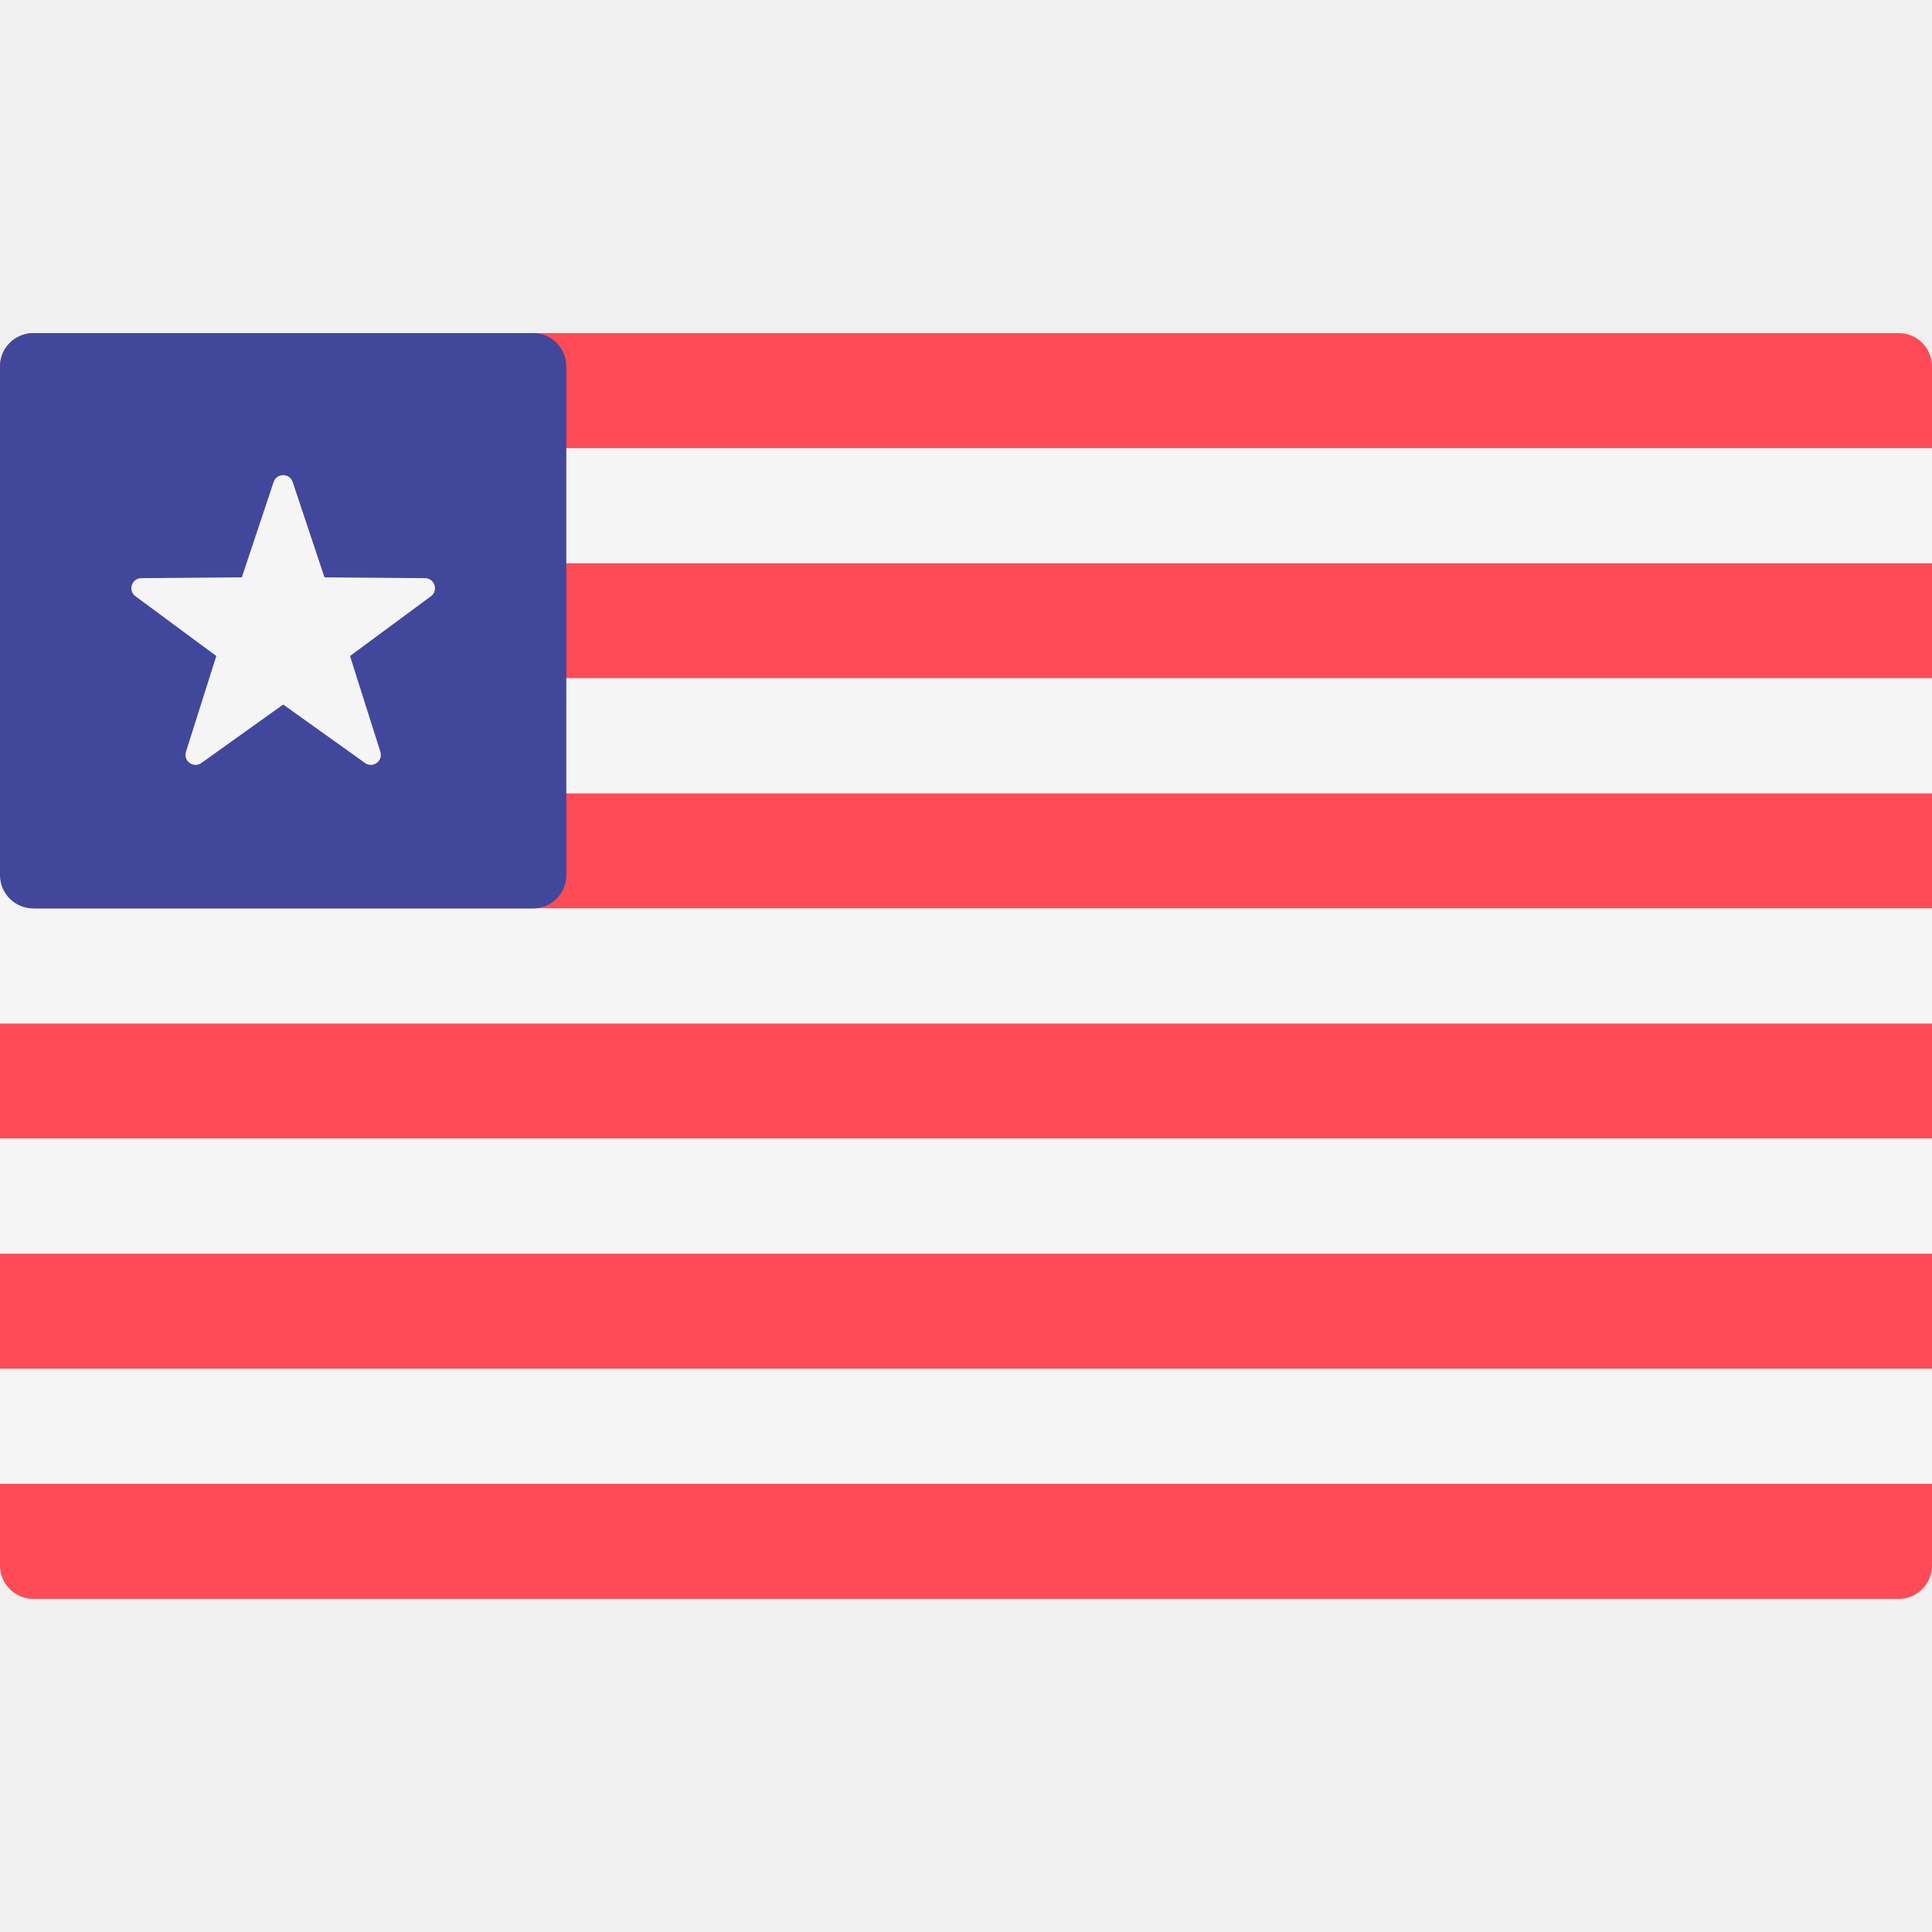
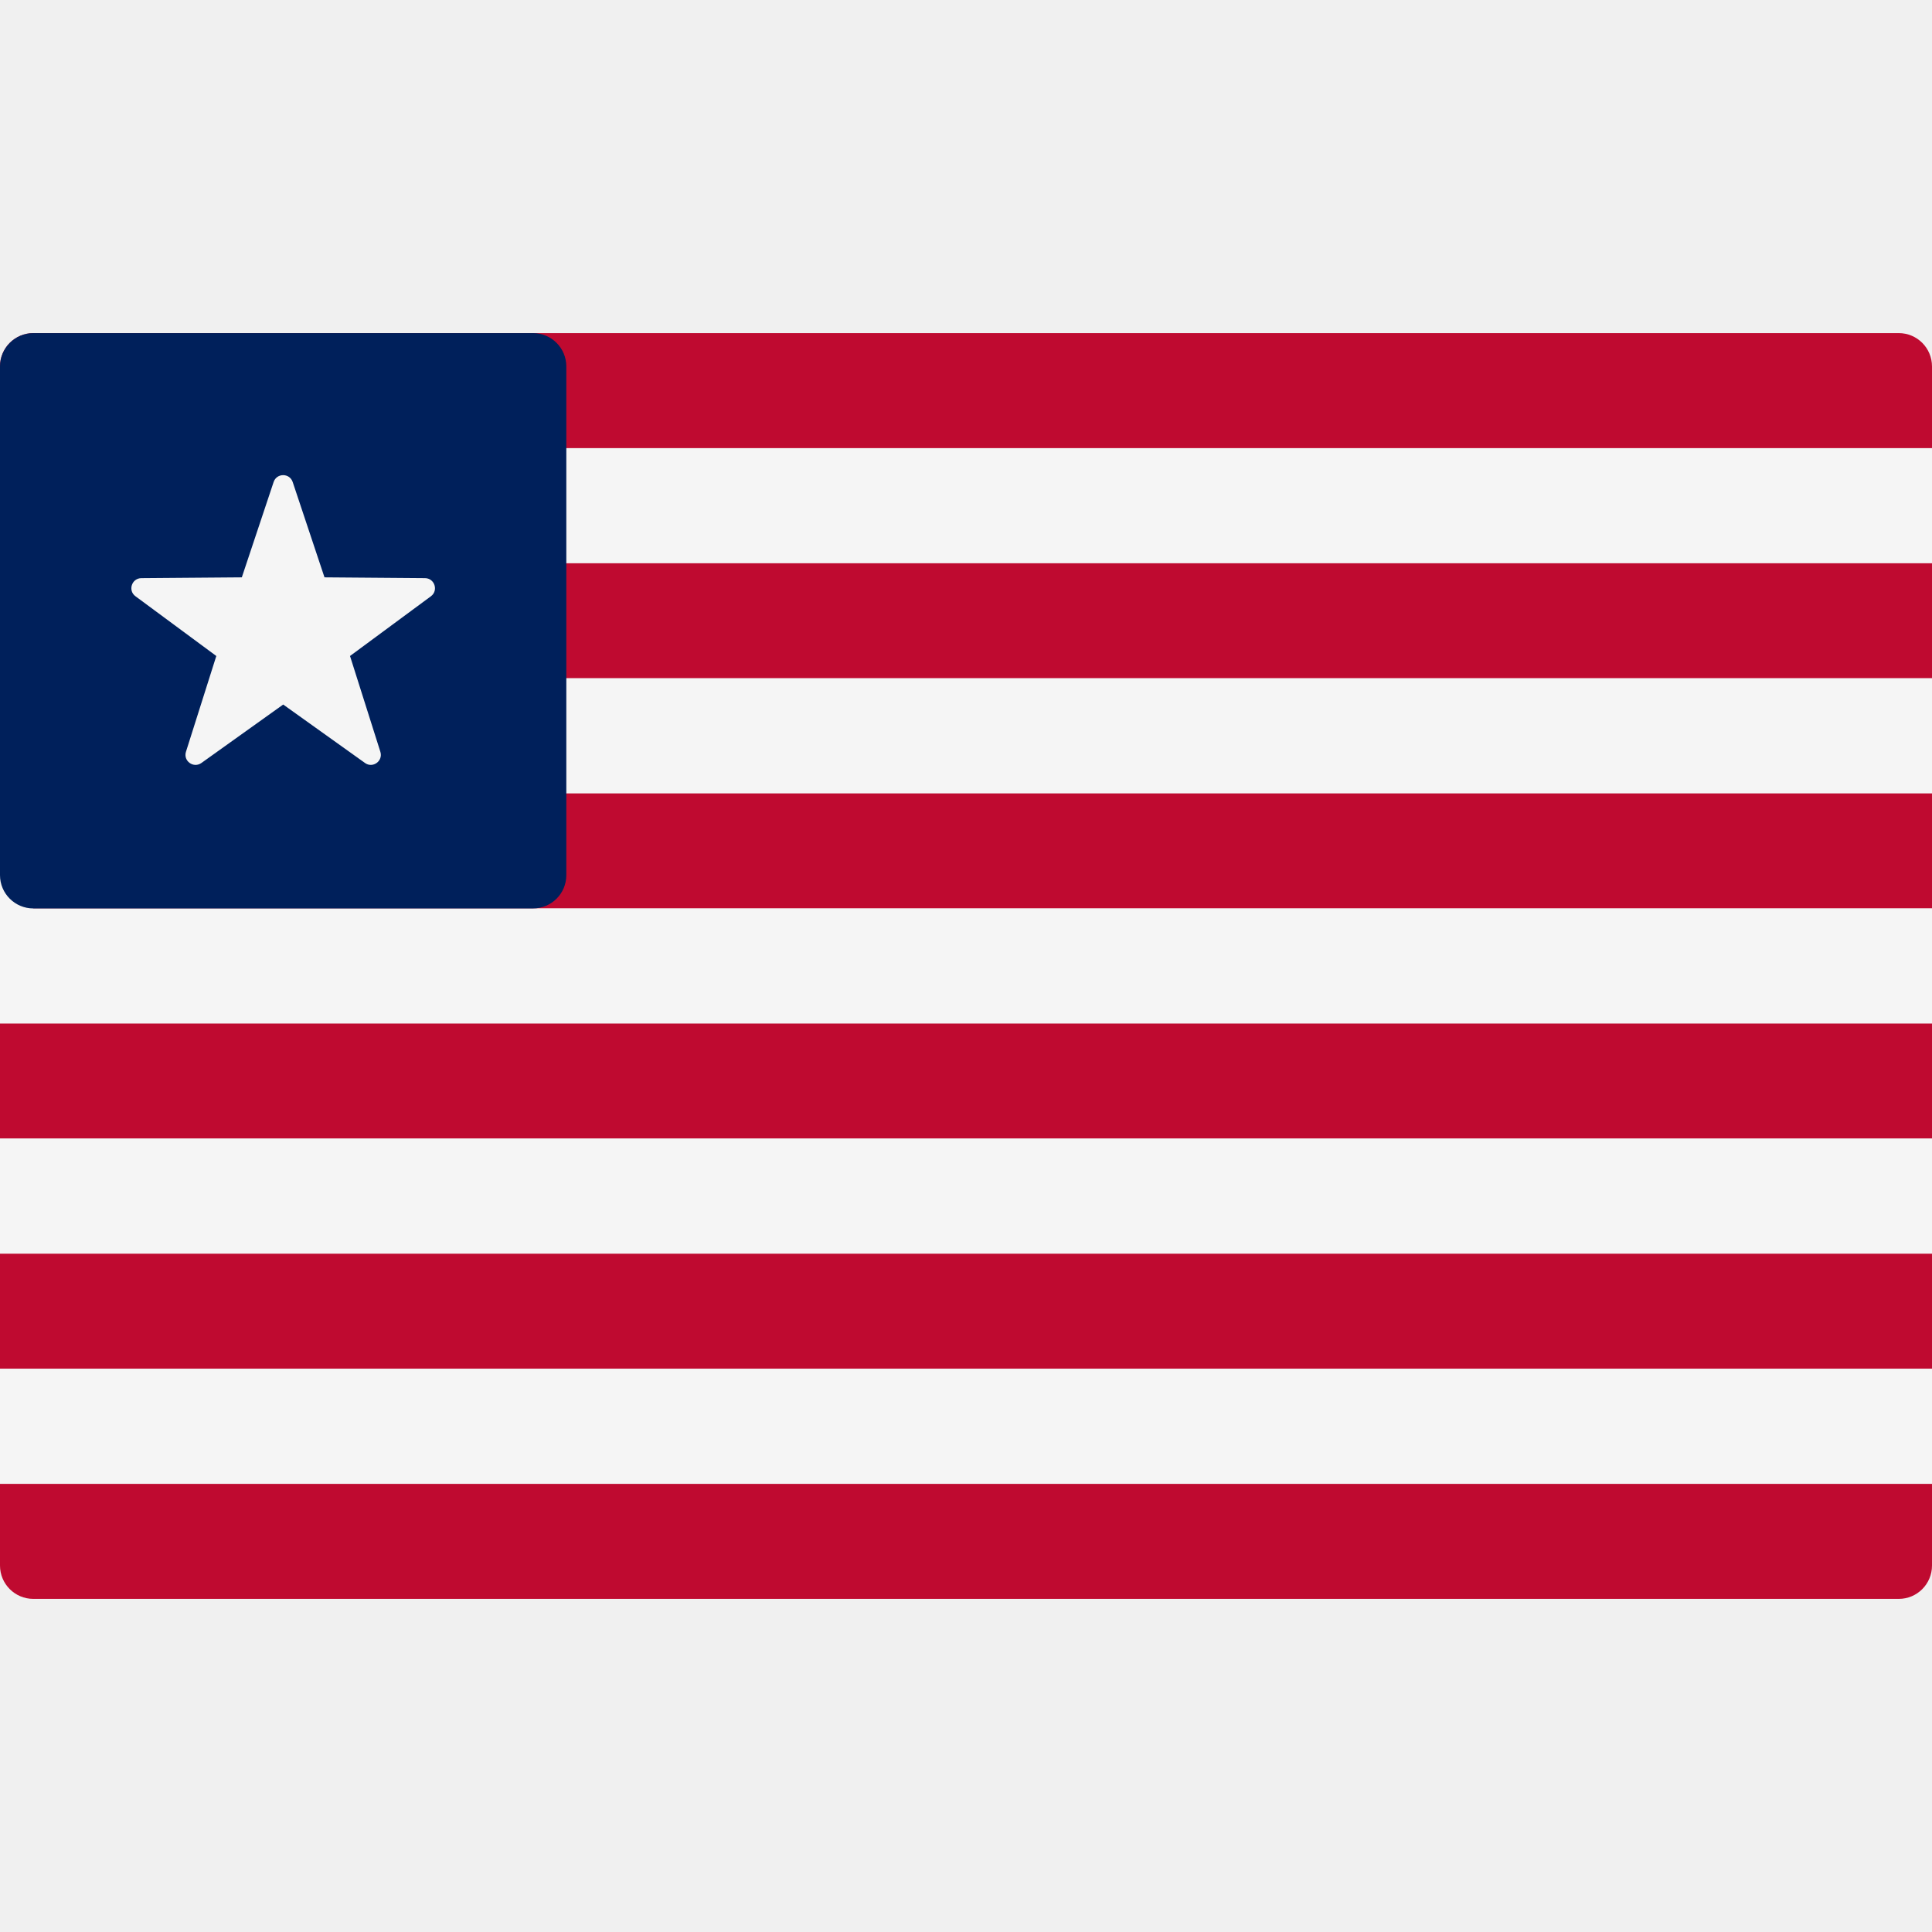
<svg xmlns="http://www.w3.org/2000/svg" width="24" height="24" viewBox="0 0 24 24" fill="none">
-   <g clip-path="url(#clip0_29_72765)">
-     <path d="M24 5.567H0V4.552C0 4.323 0.186 4.138 0.414 4.138H23.587C23.815 4.138 24 4.323 24 4.552L24 5.567Z" fill="#FF4B55" />
+   <g clip-path="url(#clip0_57_10354)">
+     <path d="M24 5.567H0V4.552C0 4.323 0.186 4.138 0.414 4.138H23.587C23.815 4.138 24 4.323 24 4.552L24 5.567Z" fill="#BF0A30" />
    <path d="M24 5.568H0V6.997H24V5.568Z" fill="#F5F5F5" />
-     <path d="M24 6.997H0V8.426H24V6.997Z" fill="#FF4B55" />
+     <path d="M24 6.997H0V8.426H24V6.997Z" fill="#BF0A30" />
    <path d="M24 8.426H0V9.856H24V8.426Z" fill="#F5F5F5" />
-     <path d="M24 11.285H0.414C0.186 11.285 0 11.1 0 10.872V9.856H24V11.285Z" fill="#FF4B55" />
+     <path d="M24 11.285H0.414C0.186 11.285 0 11.1 0 10.872V9.856H24V11.285Z" fill="#BF0A30" />
    <path d="M24 12.715H0V10.759H0.414L0.414 11.285H24V12.715Z" fill="#F5F5F5" />
-     <path d="M24 12.715H0V14.144H24V12.715Z" fill="#FF4B55" />
+     <path d="M24 12.715H0V14.144H24V12.715Z" fill="#BF0A30" />
    <path d="M24 14.144H0V15.574H24V14.144Z" fill="#F5F5F5" />
-     <path d="M24 15.574H0V17.003H24V15.574Z" fill="#FF4B55" />
+     <path d="M24 15.574H0V17.003H24V15.574Z" fill="#BF0A30" />
    <path d="M24 17.003H0V18.433H24V17.003Z" fill="#F5F5F5" />
-     <path d="M23.587 19.862H0.414C0.186 19.862 0 19.677 0 19.448V18.433H24V19.448C24 19.677 23.815 19.862 23.587 19.862Z" fill="#FF4B55" />
-     <path d="M6.621 11.285H0.414C0.186 11.285 0 11.1 0 10.871V4.552C0 4.323 0.186 4.138 0.414 4.138H6.621C6.85 4.138 7.035 4.323 7.035 4.552V10.871C7.035 11.1 6.85 11.285 6.621 11.285Z" fill="#41479B" />
+     <path d="M23.587 19.862H0.414C0.186 19.862 0 19.677 0 19.448V18.433H24V19.448C24 19.677 23.815 19.862 23.587 19.862Z" fill="#BF0A30" />
+     <path d="M6.621 11.285H0.414C0.186 11.285 0 11.1 0 10.872V4.552C0 4.323 0.186 4.138 0.414 4.138H6.621C6.85 4.138 7.035 4.323 7.035 4.552V10.872C7.035 11.1 6.85 11.285 6.621 11.285Z" fill="#00205B" />
    <path d="M3.399 5.988L3.004 7.172L1.756 7.182C1.636 7.183 1.586 7.336 1.683 7.407L2.687 8.149L2.31 9.339C2.274 9.453 2.404 9.548 2.502 9.478L3.518 8.752L4.534 9.478C4.631 9.548 4.761 9.453 4.725 9.339L4.348 8.149L5.353 7.407C5.449 7.336 5.399 7.183 5.28 7.182L4.031 7.172L3.636 5.988C3.598 5.874 3.437 5.874 3.399 5.988Z" fill="#F5F5F5" />
  </g>
  <defs>
-     <clipPath id="clip0_29_72765">
+     <clipPath id="clip0_57_10354">
      <rect width="24" height="24" fill="white" />
    </clipPath>
  </defs>
</svg>
